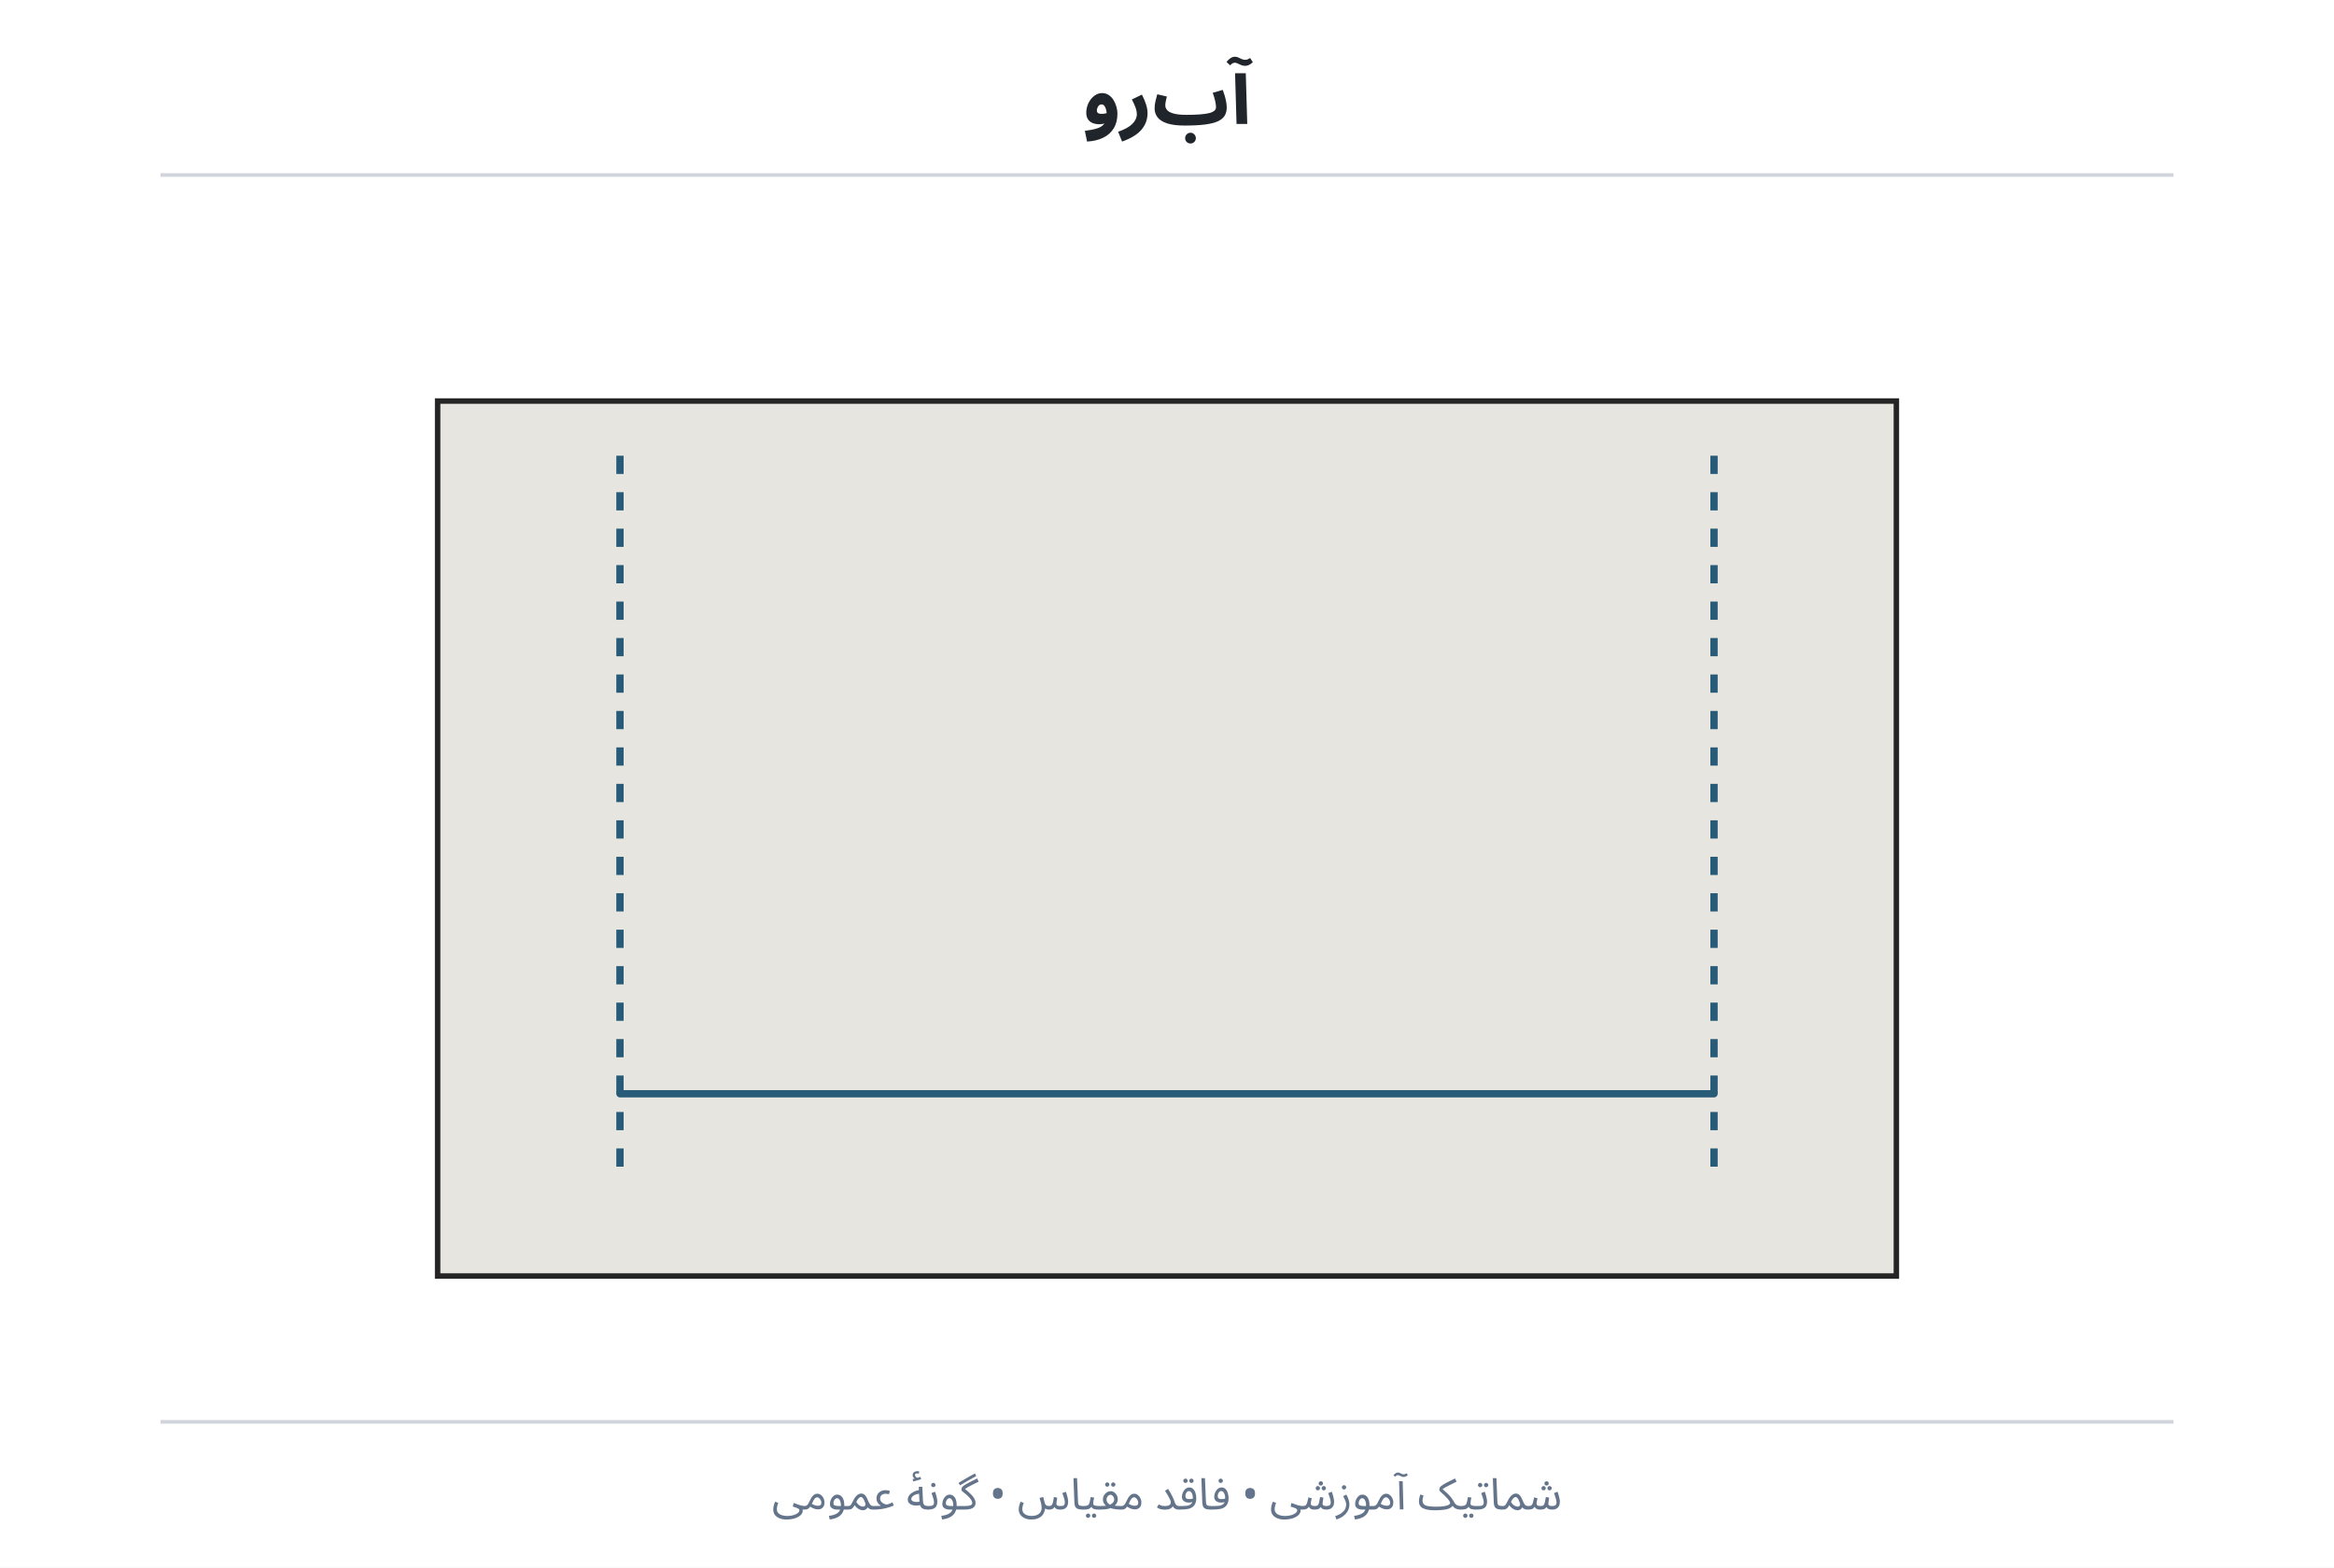
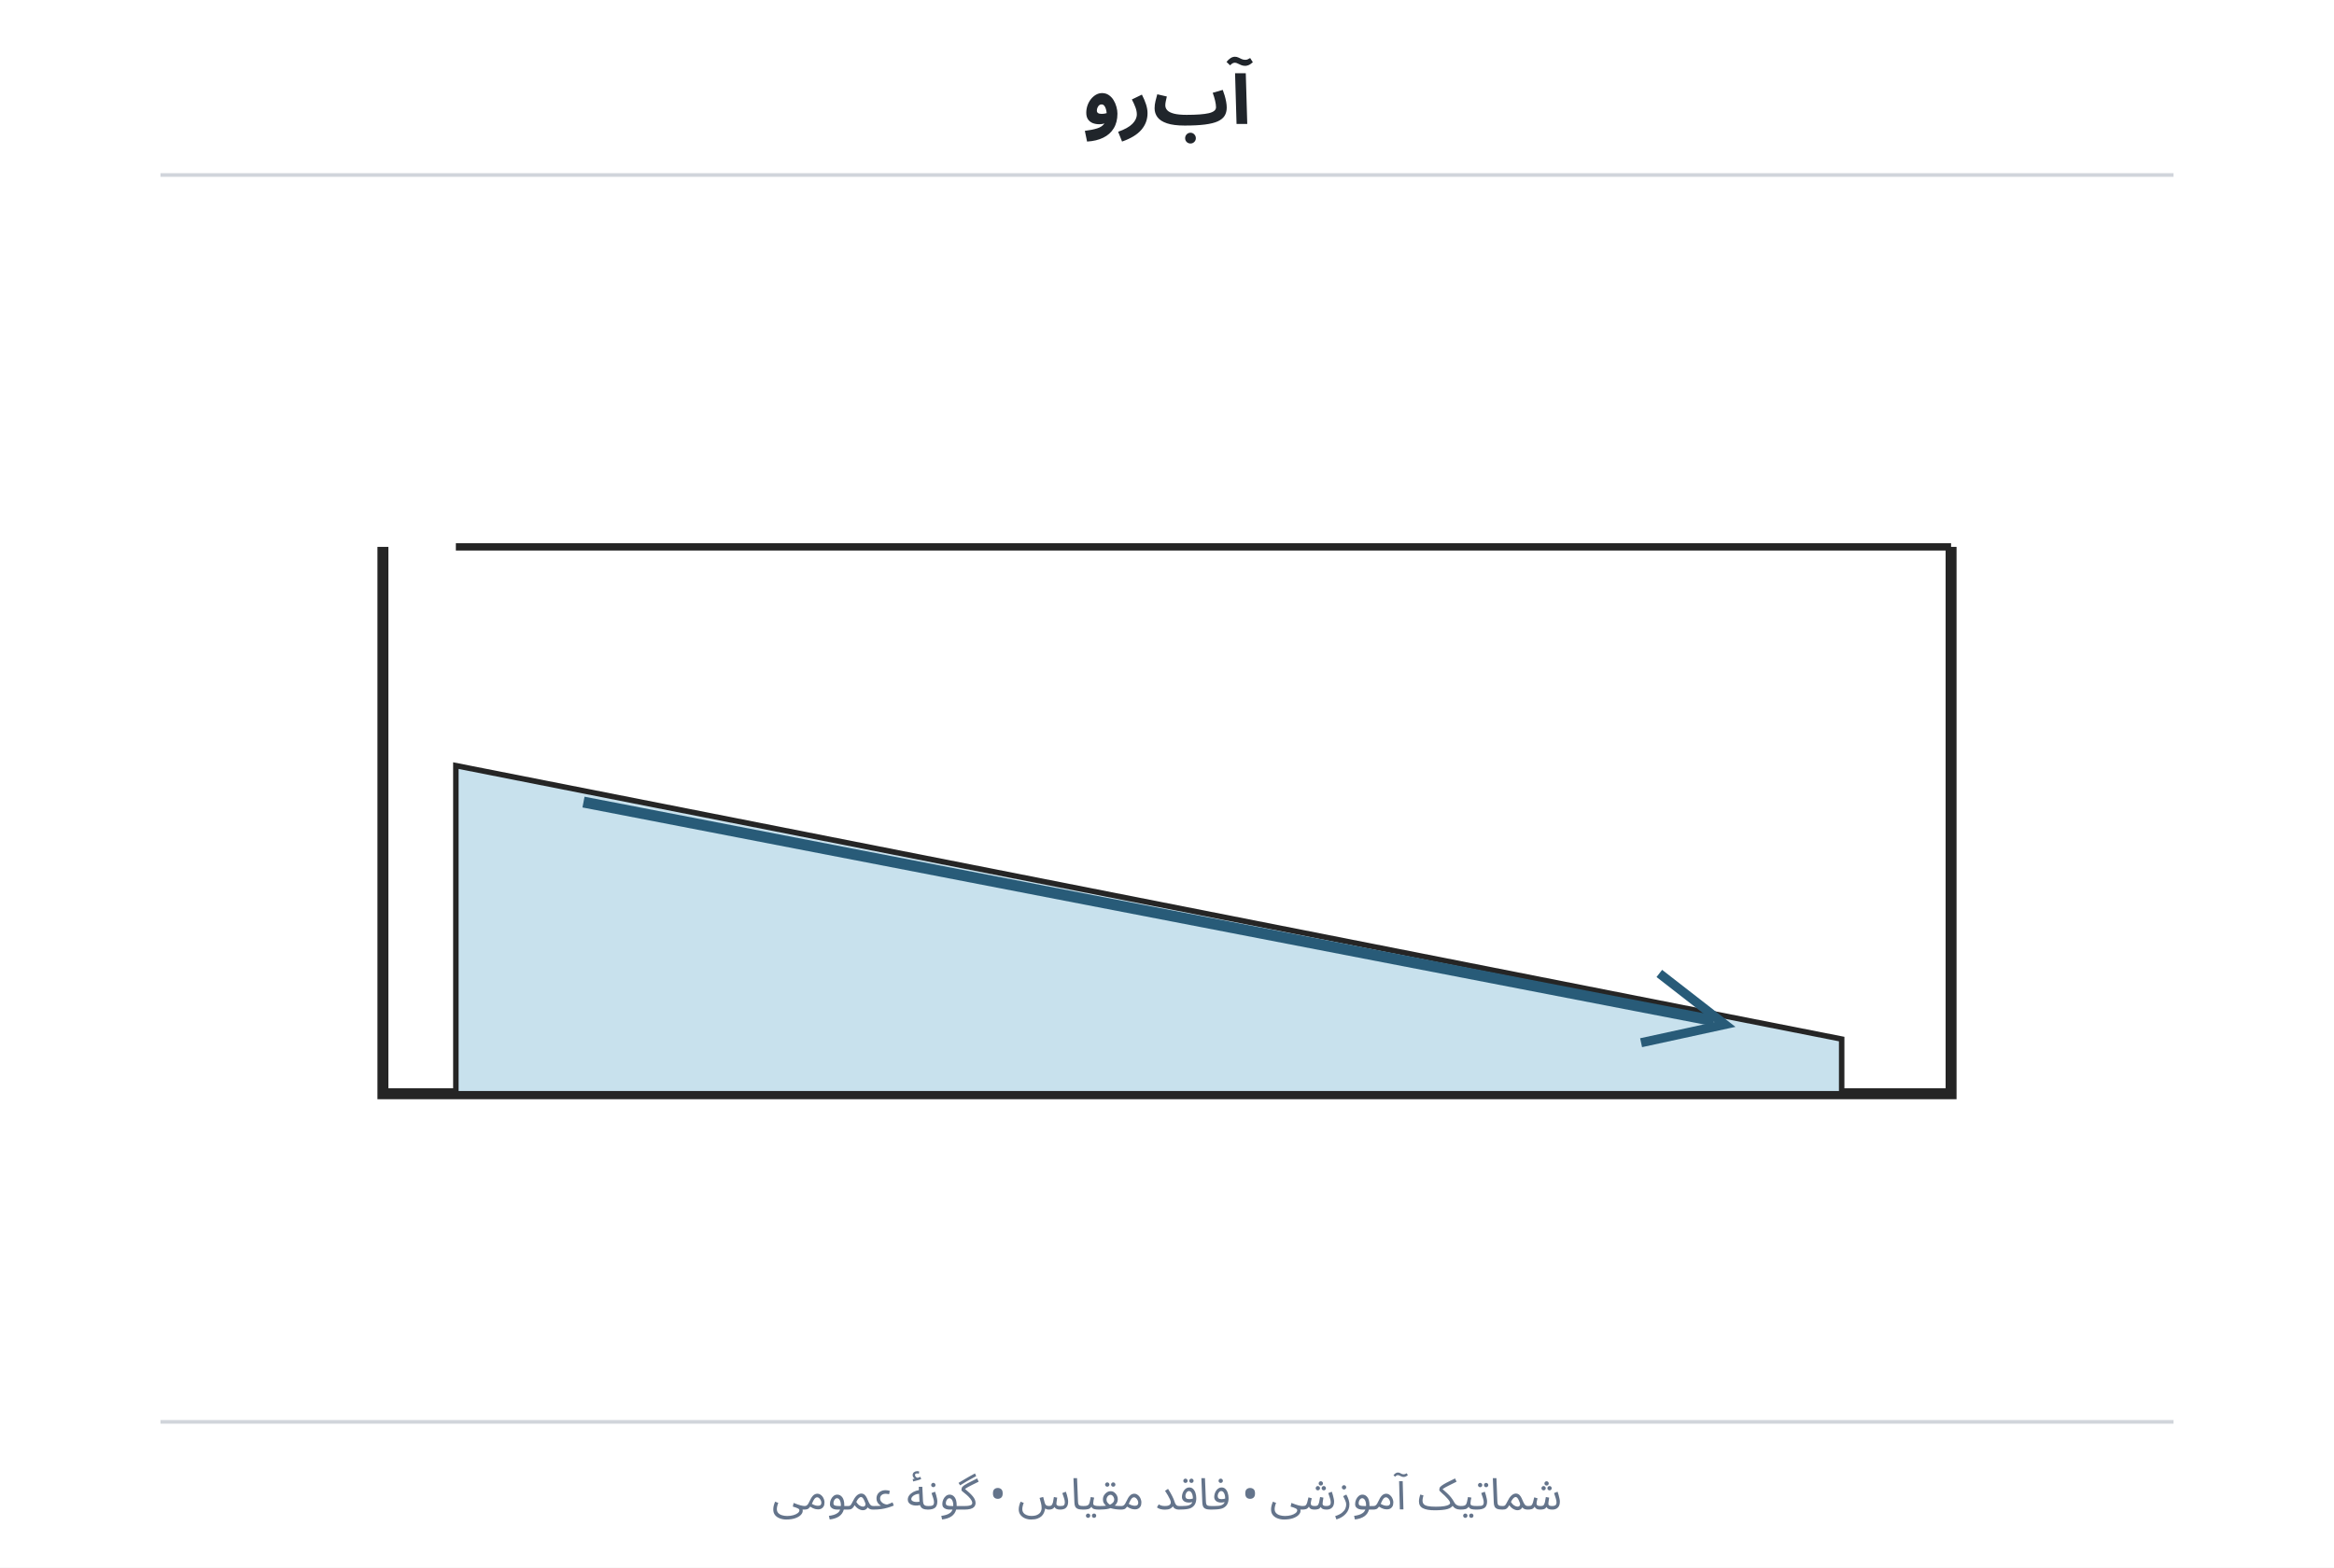
- <svg xmlns="http://www.w3.org/2000/svg" width="640" height="430" viewBox="0 0 640 430" role="img" aria-labelledby="ttl dsc">
-   <defs>
-     <pattern id="hatch" width="8" height="8" patternUnits="userSpaceOnUse">
-       <path d="M0 8 L8 0" stroke="#9ca3af" stroke-width=".8" />
-     </pattern>
-   </defs>
+ <svg xmlns="http://www.w3.org/2000/svg" width="640" height="430" viewBox="0 0 640 430" role="img" aria-labelledby="title desc">
  <rect width="640" height="430" fill="#fff" />
  <text x="320" y="34" text-anchor="middle" direction="rtl" font-family="Vazirmatn, Noto Sans Arabic, sans-serif" font-size="21" font-weight="600" fill="#20252b">آب‌رو</text>
  <line x1="44" y1="48" x2="596" y2="48" stroke="#d1d5db" />
-   <rect x="120" y="110" width="400" height="240" rx="0" fill="#e7e5df" stroke="#252525" stroke-width="1.5" />
-   <line x1="170" y1="125" x2="170" y2="325" stroke="#285b78" stroke-width="2" stroke-dasharray="5 5" />
-   <line x1="470" y1="125" x2="470" y2="325" stroke="#285b78" stroke-width="2" stroke-dasharray="5 5" />
-   <path d="M170 300 H470" fill="none" stroke="#285b78" stroke-width="2" stroke-linejoin="round" stroke-linecap="round" />
+   <path d="M105 150 V300 H535 V150" fill="none" stroke="#252525" stroke-width="3" />
+   <path d="M125 210 L505 285 L505 300 L125 300 Z" fill="#c8e1ed" stroke="#252525" stroke-width="1.5" />
+   <path d="M160 220 L470 280" fill="none" stroke="#285b78" stroke-width="3" />
+   <path d="M455 267 L473 281 L450 286" fill="none" stroke="#285b78" stroke-width="2.5" />
+   <line x1="125" y1="150" x2="535" y2="150" stroke="#252525" stroke-width="2" />
  <line x1="44" y1="390" x2="596" y2="390" stroke="#d1d5db" />
  <text x="320" y="414" text-anchor="middle" direction="rtl" font-family="Vazirmatn, Noto Sans Arabic, sans-serif" font-size="12" fill="#64748b">شماتیک آموزشی • فاقد مقیاس • گونهٔ عمومی</text>
</svg>
